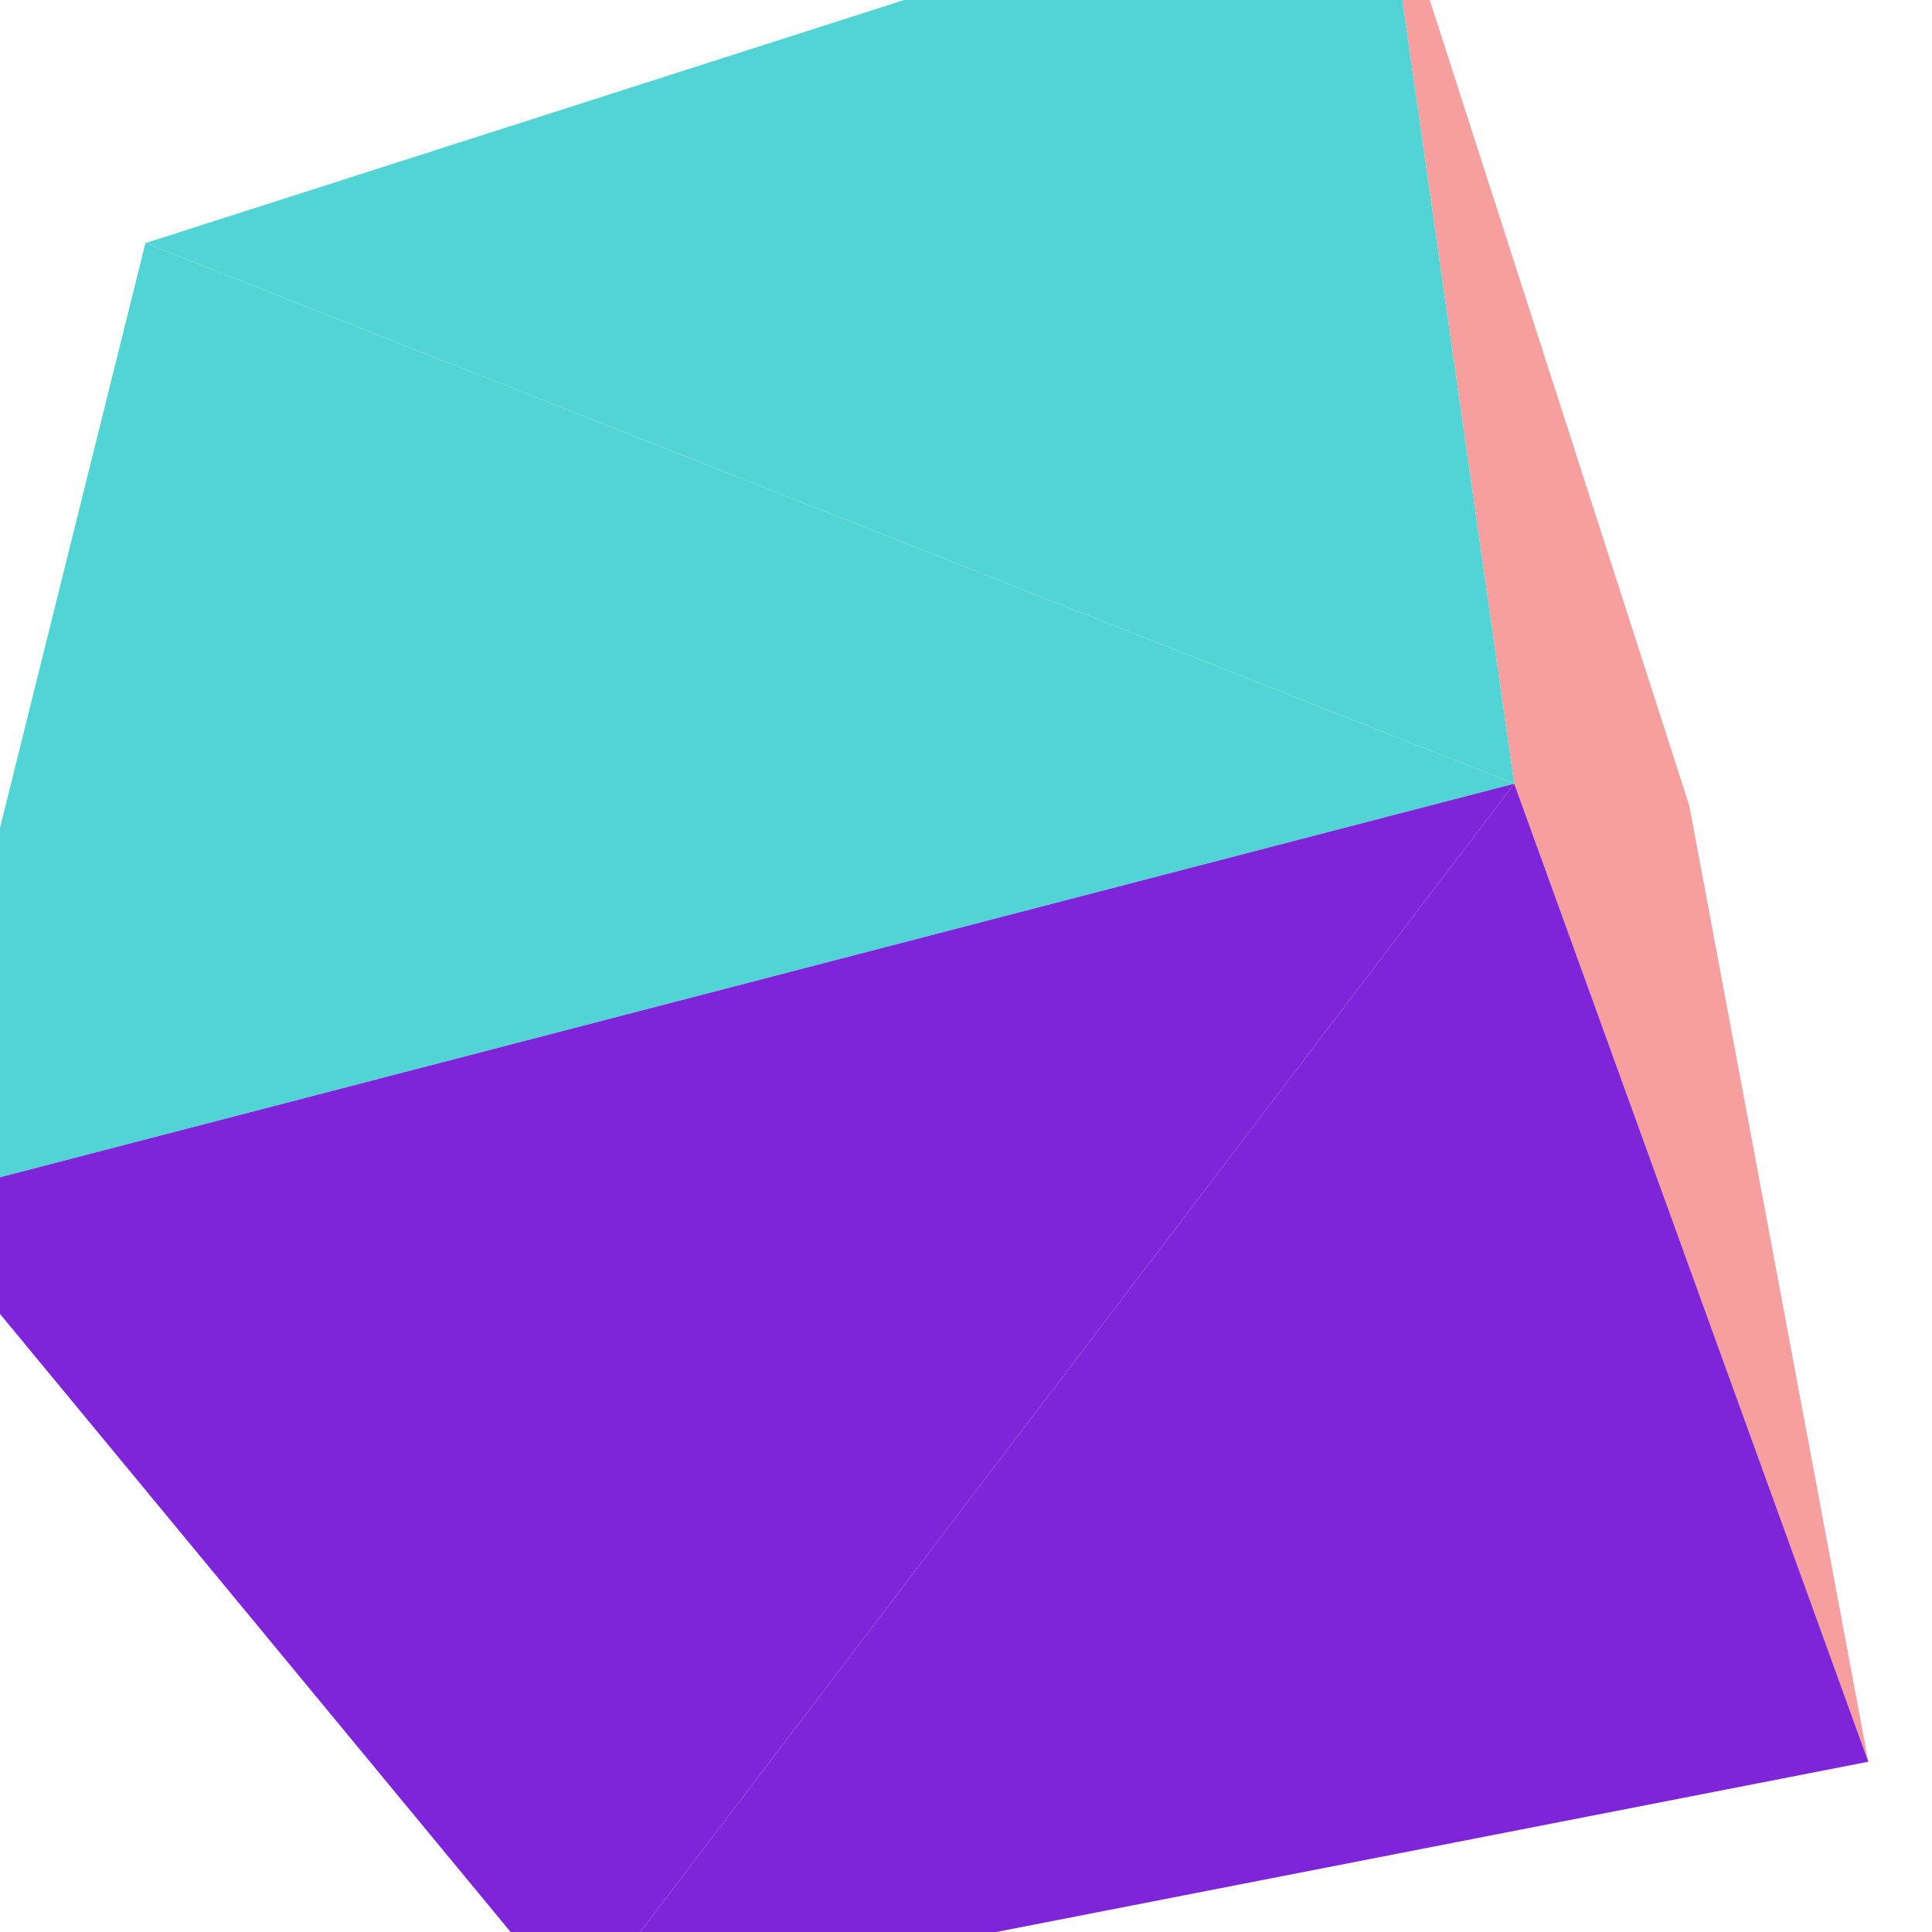
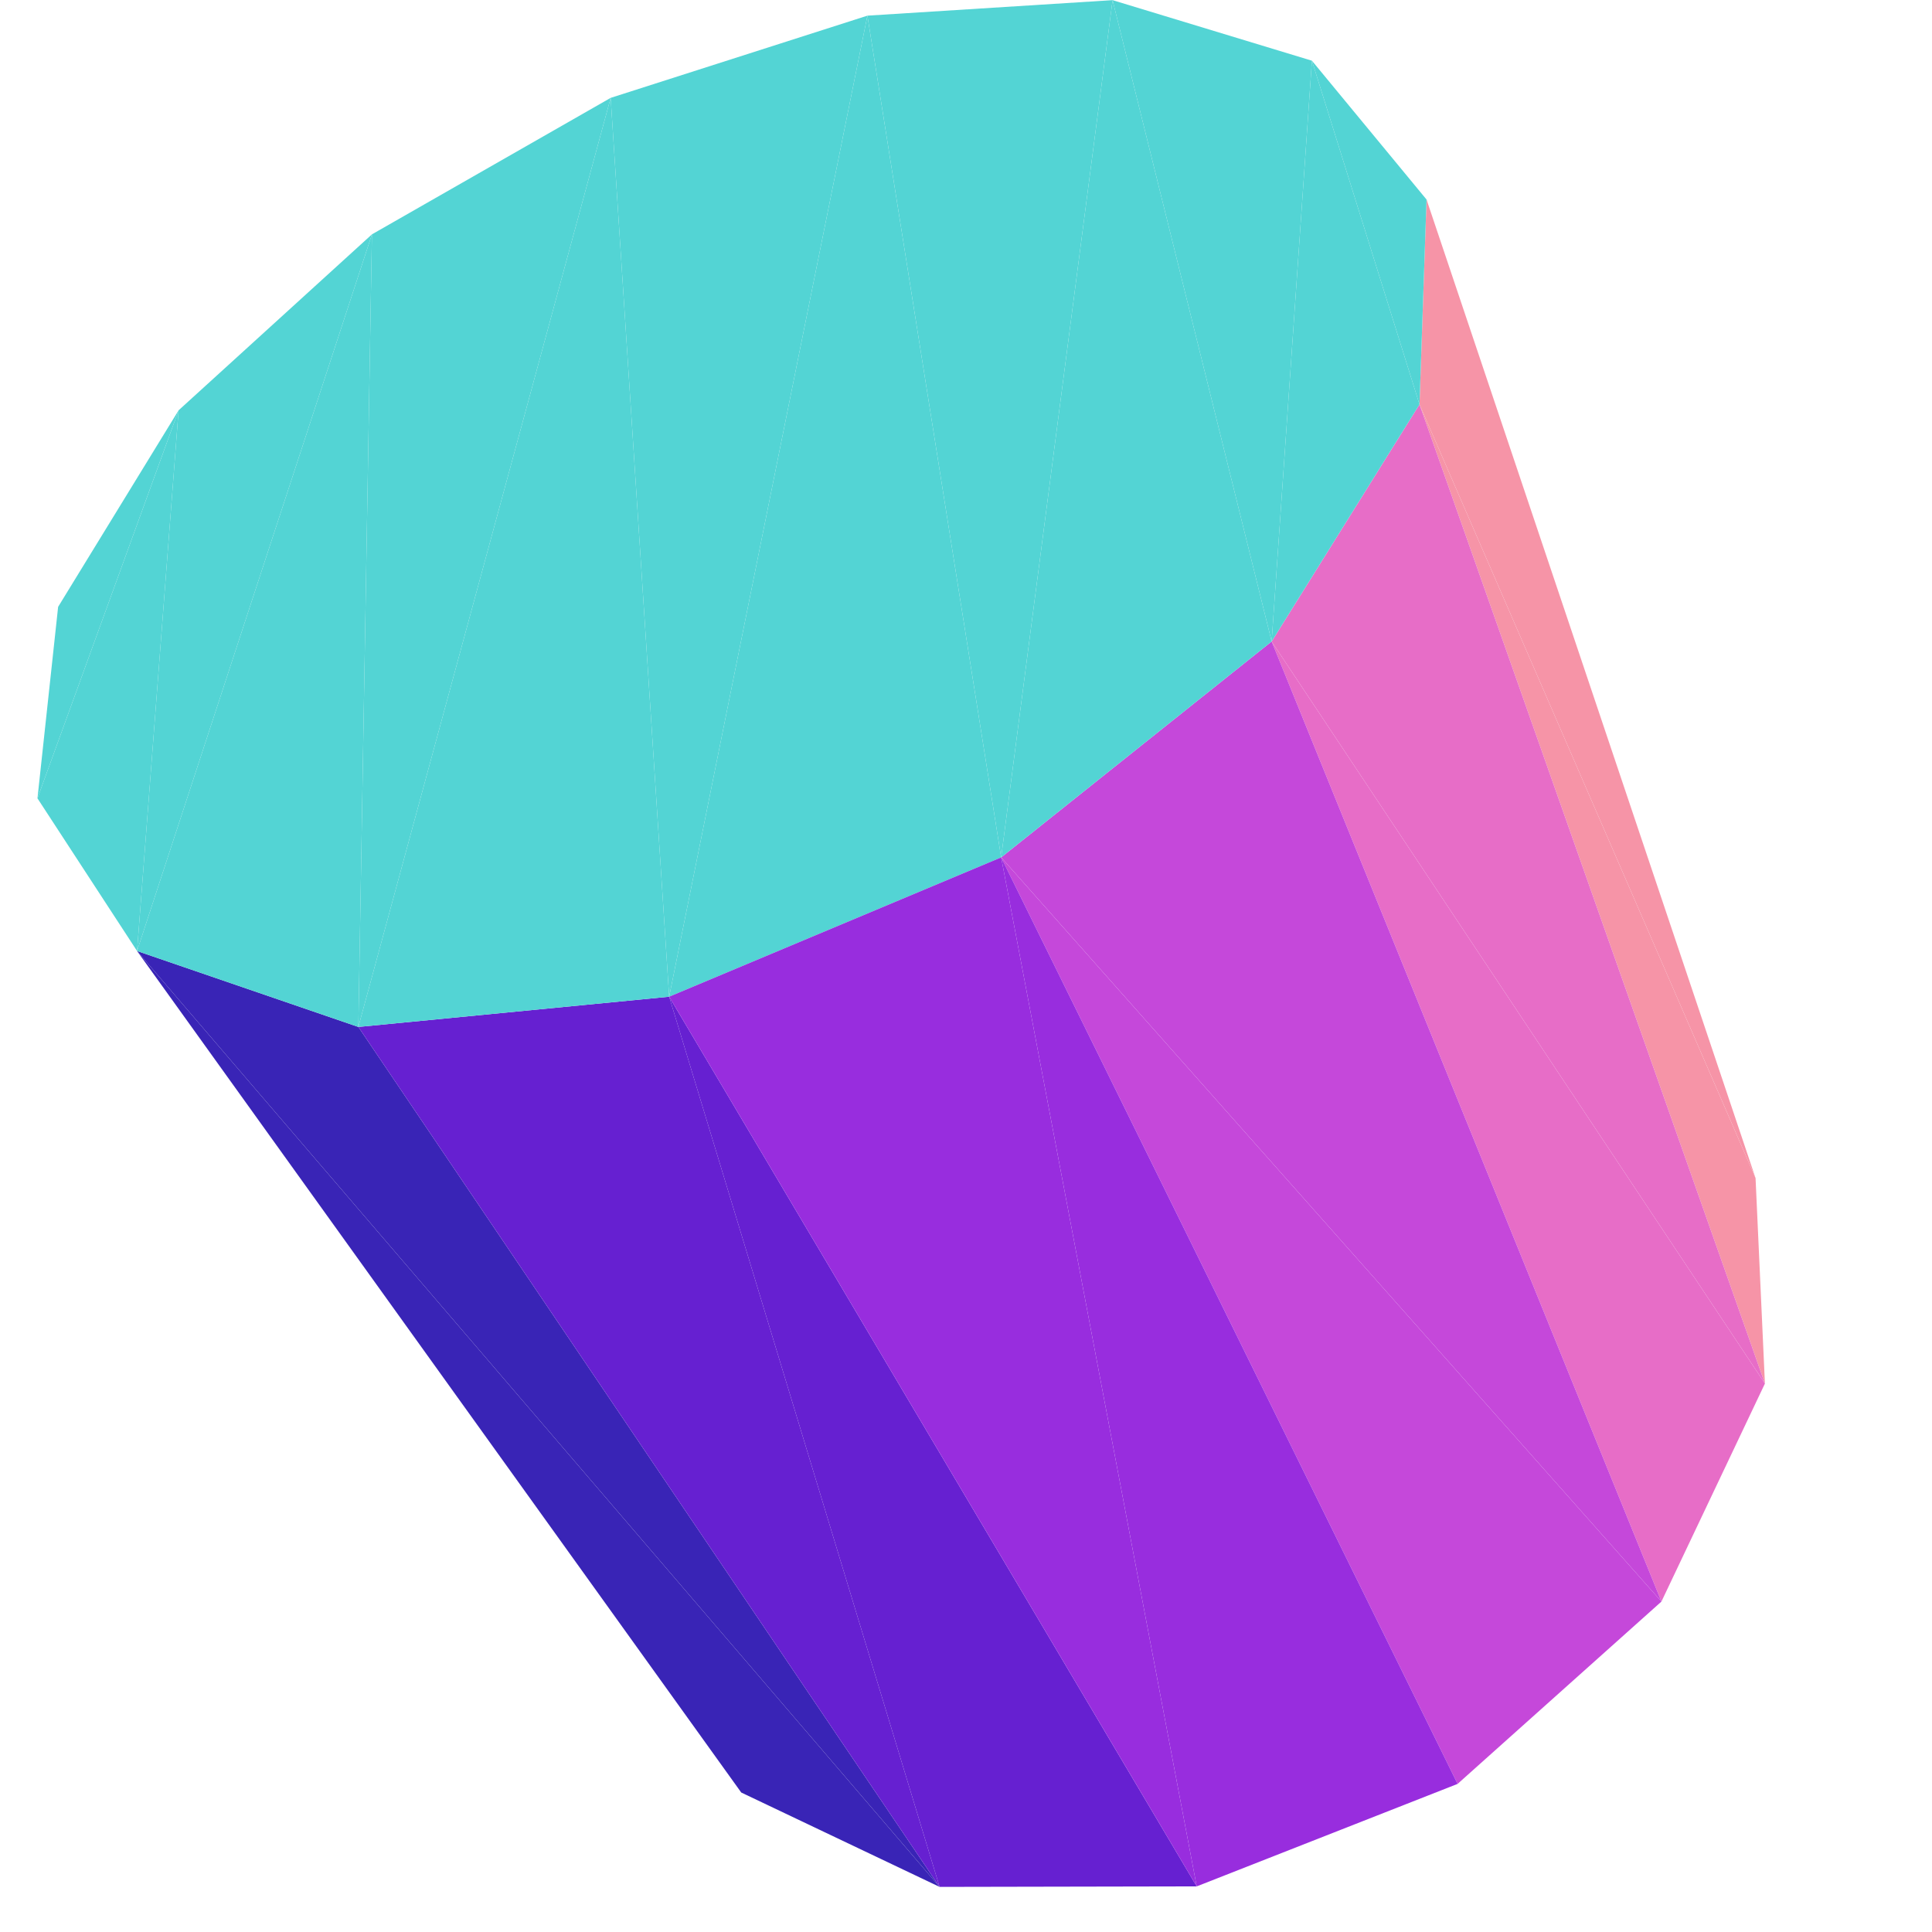
<svg xmlns="http://www.w3.org/2000/svg" viewBox="-250 -250 500 500" width="500" height="500">
-   <path d="M141.88,-47.184L187.199,-41.446L107.288,-289.518zM187.199,-41.446L141.88,-47.184L233.523,205.936z" style="fill:rgb(247,158,158)" />
-   <path d="M-212.373,-187.085L141.88,-47.184L107.288,-289.518z" style="fill:rgb(83,212,212)" />
-   <path d="M141.88,-47.184L-100.398,271.128L233.523,205.936z" style="fill:rgb(127,37,217)" />
-   <path d="M141.88,-47.184L-212.373,-187.085L-274.048,60.932z" style="fill:rgb(83,212,212)" />
-   <path d="M-100.398,271.128L141.88,-47.184L-274.048,60.932z" style="fill:rgb(127,37,217)" />
+   <path d="M-6.833,238.326L-214.529,-3.879L-58.168,213.9z" style="fill:rgb(57,36,182)" />
+   <path d="M204.336,54.896L117.365,-145.344L206.759,108.064z" style="fill:rgb(246,148,167)" />
+   <path d="M-203.778,-143.814L-214.529,-3.879L-153.744,-189.351zM-240.306,-43.393L-203.778,-143.814L-234.956,-92.95zM-153.744,-189.351L-157.258,15.771L-91.959,-224.673z" style="fill:rgb(83,212,212)" />
+   <path d="M206.759,108.064L79.104,-83.986L179.98,164.481z" style="fill:rgb(231,109,199)" />
+   <path d="M-76.821,7.947L-6.833,238.326L59.708,238.196z" style="fill:rgb(102,32,209)" />
+   <path d="M-91.959,-224.673L-76.821,7.947L-25.516,-245.948z" style="fill:rgb(83,212,212)" />
+   <path d="M117.365,-145.344L204.336,54.896L119.189,-198.359z" style="fill:rgb(246,148,167)" />
+   <path d="M179.98,164.481L9.1,-28.105L127.225,211.671z" style="fill:rgb(197,72,218)" />
+   <path d="M9.1,-28.105L59.708,238.196L127.225,211.671z" style="fill:rgb(152,45,222)" />
+   <path d="M-203.778,-143.814L-240.306,-43.393L-214.529,-3.879zM-25.516,-245.948L9.1,-28.105L37.935,-249.96zM37.935,-249.96L79.104,-83.986L89.526,-234.289z" style="fill:rgb(83,212,212)" />
+   <path d="M-214.529,-3.879L-6.833,238.326L-157.258,15.771z" style="fill:rgb(57,36,182)" />
+   <path d="M-153.744,-189.351L-214.529,-3.879L-157.258,15.771z" style="fill:rgb(83,212,212)" />
+   <path d="M79.104,-83.986L206.759,108.064L117.365,-145.344z" style="fill:rgb(231,109,199)" />
+   <path d="M89.526,-234.289L117.365,-145.344L119.189,-198.359z" style="fill:rgb(83,212,212)" />
+   <path d="M-6.833,238.326L-76.821,7.947L-157.258,15.771z" style="fill:rgb(102,32,209)" />
+   <path d="M-91.959,-224.673L-157.258,15.771L-76.821,7.947z" style="fill:rgb(83,212,212)" />
+   <path d="M9.1,-28.105L179.98,164.481L79.104,-83.986z" style="fill:rgb(197,72,218)" />
+   <path d="M89.526,-234.289L79.104,-83.986L117.365,-145.344zM-25.516,-245.948L-76.821,7.947L9.1,-28.105z" style="fill:rgb(83,212,212)" />
+   <path d="M59.708,238.196L9.1,-28.105L-76.821,7.947z" style="fill:rgb(152,45,222)" />
+   <path d="M37.935,-249.96L9.1,-28.105L79.104,-83.986z" style="fill:rgb(83,212,212)" />
</svg>
